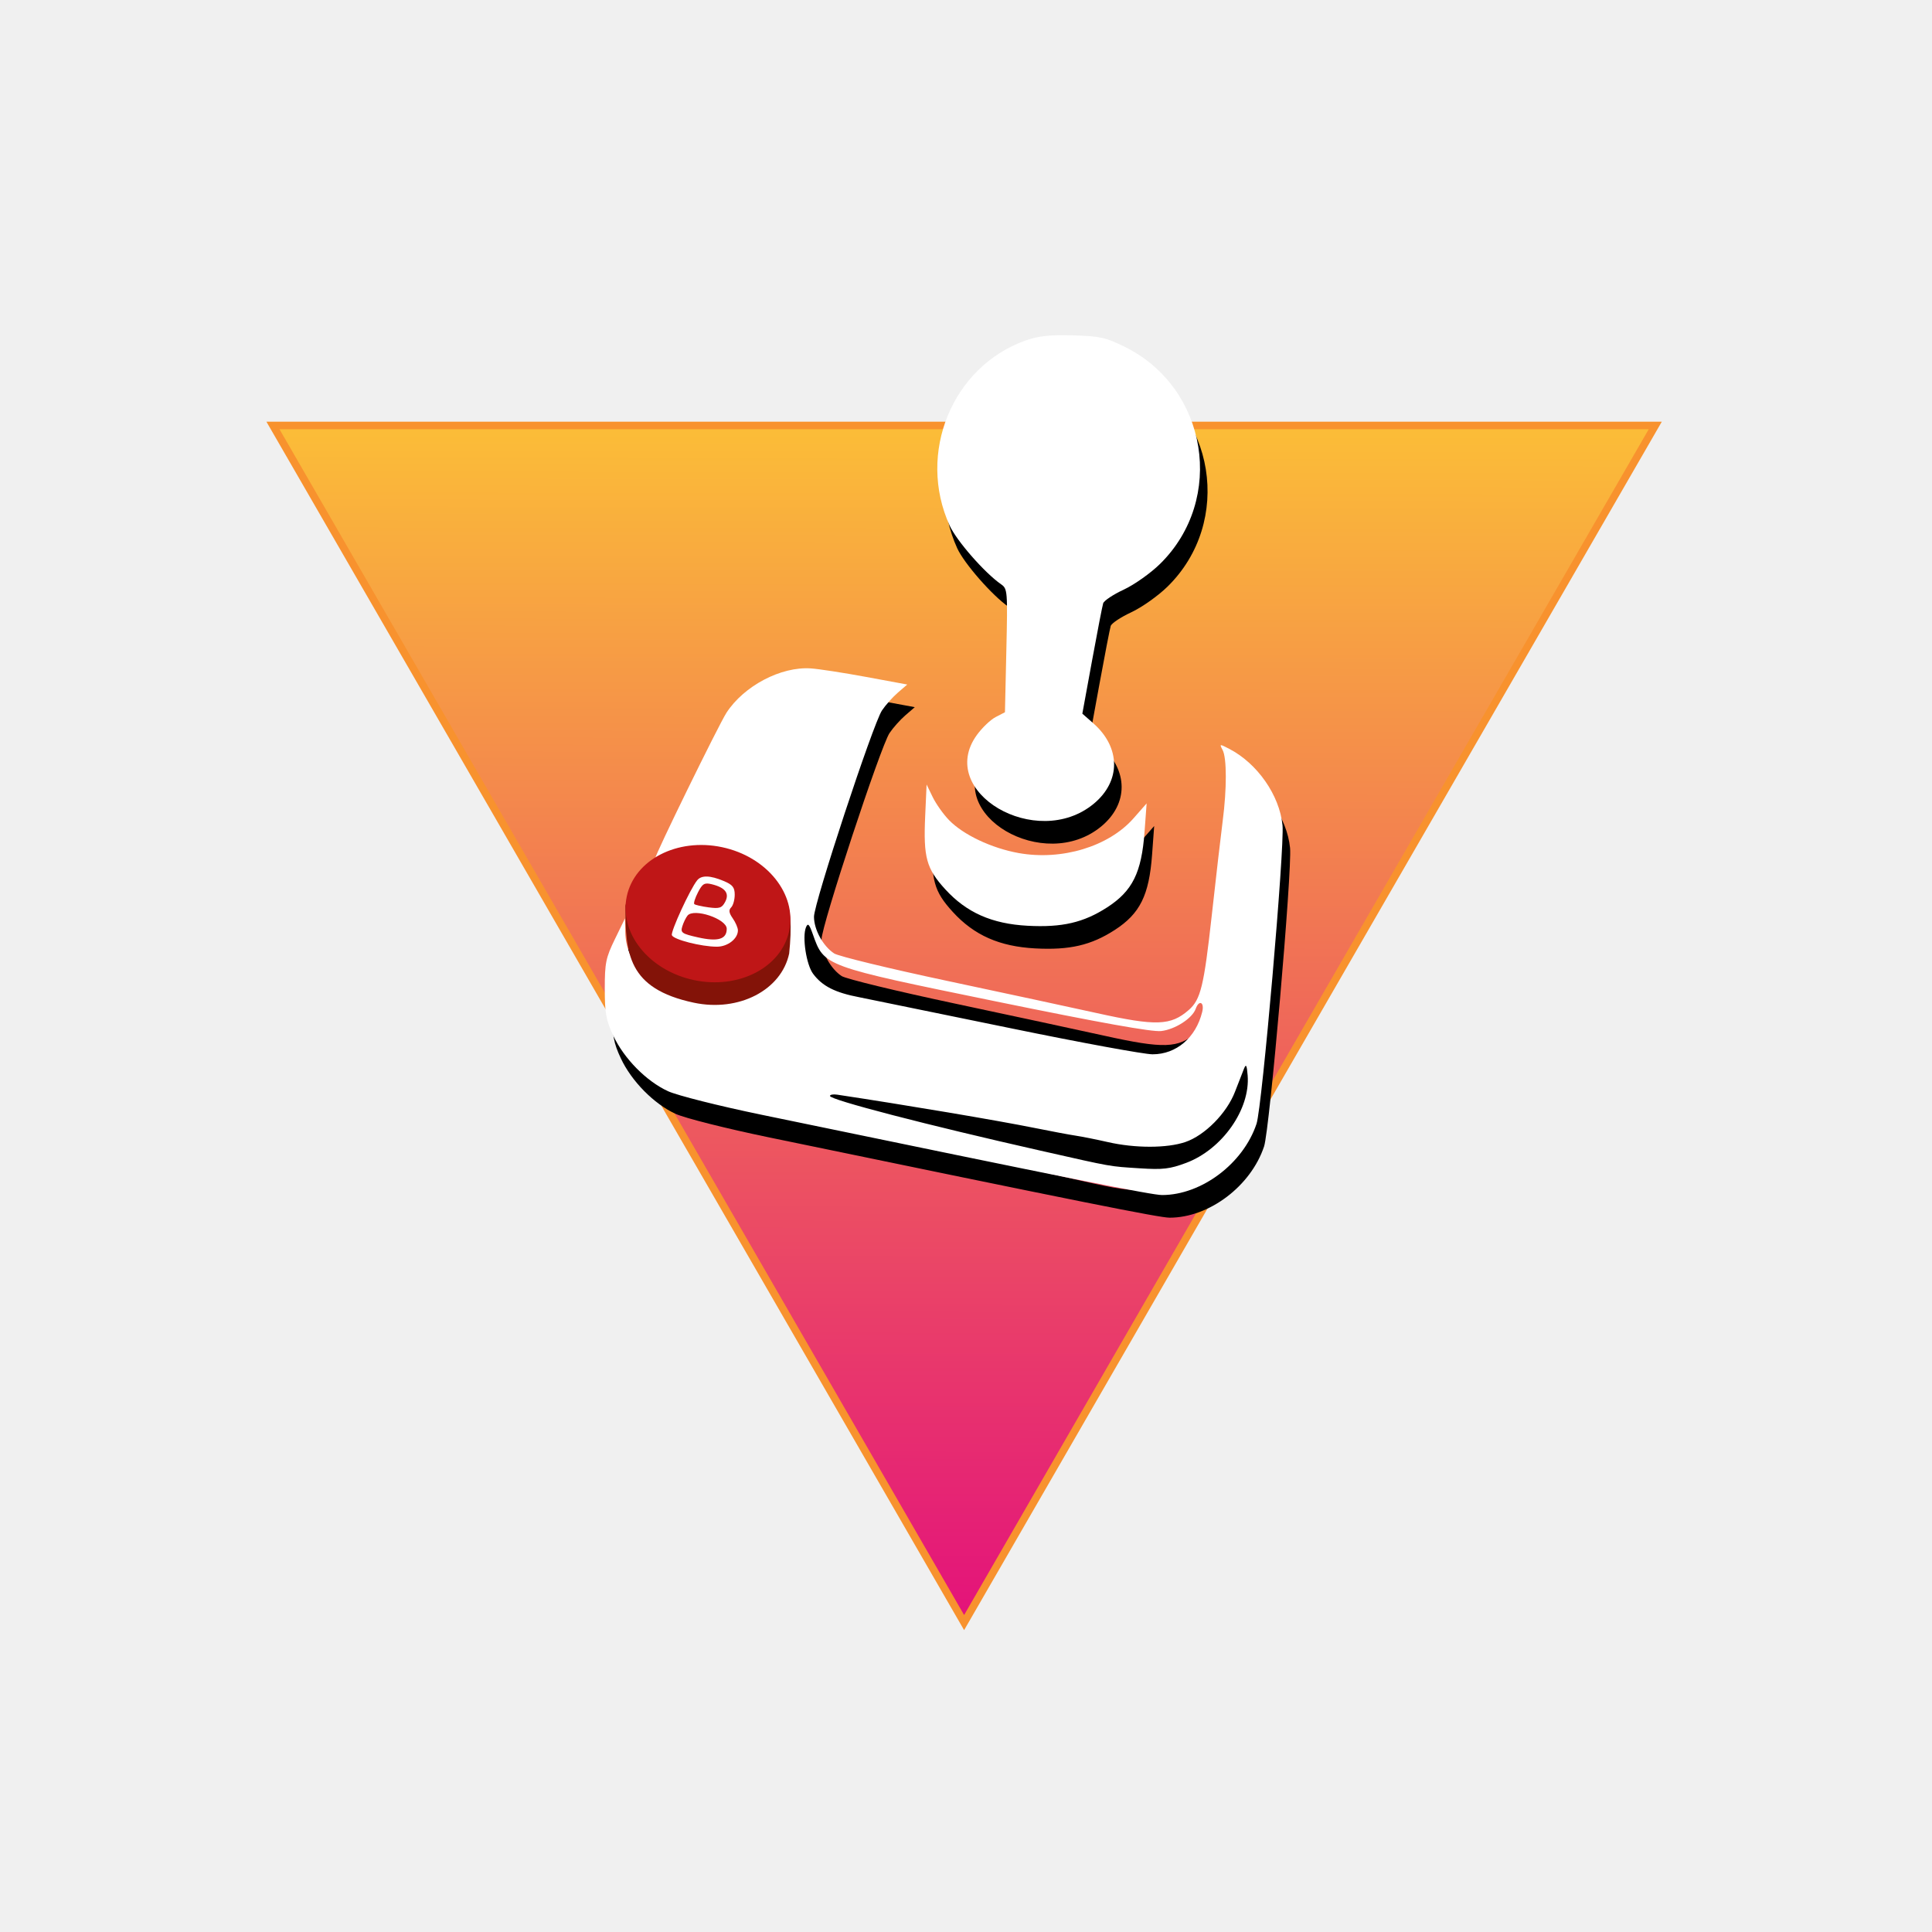
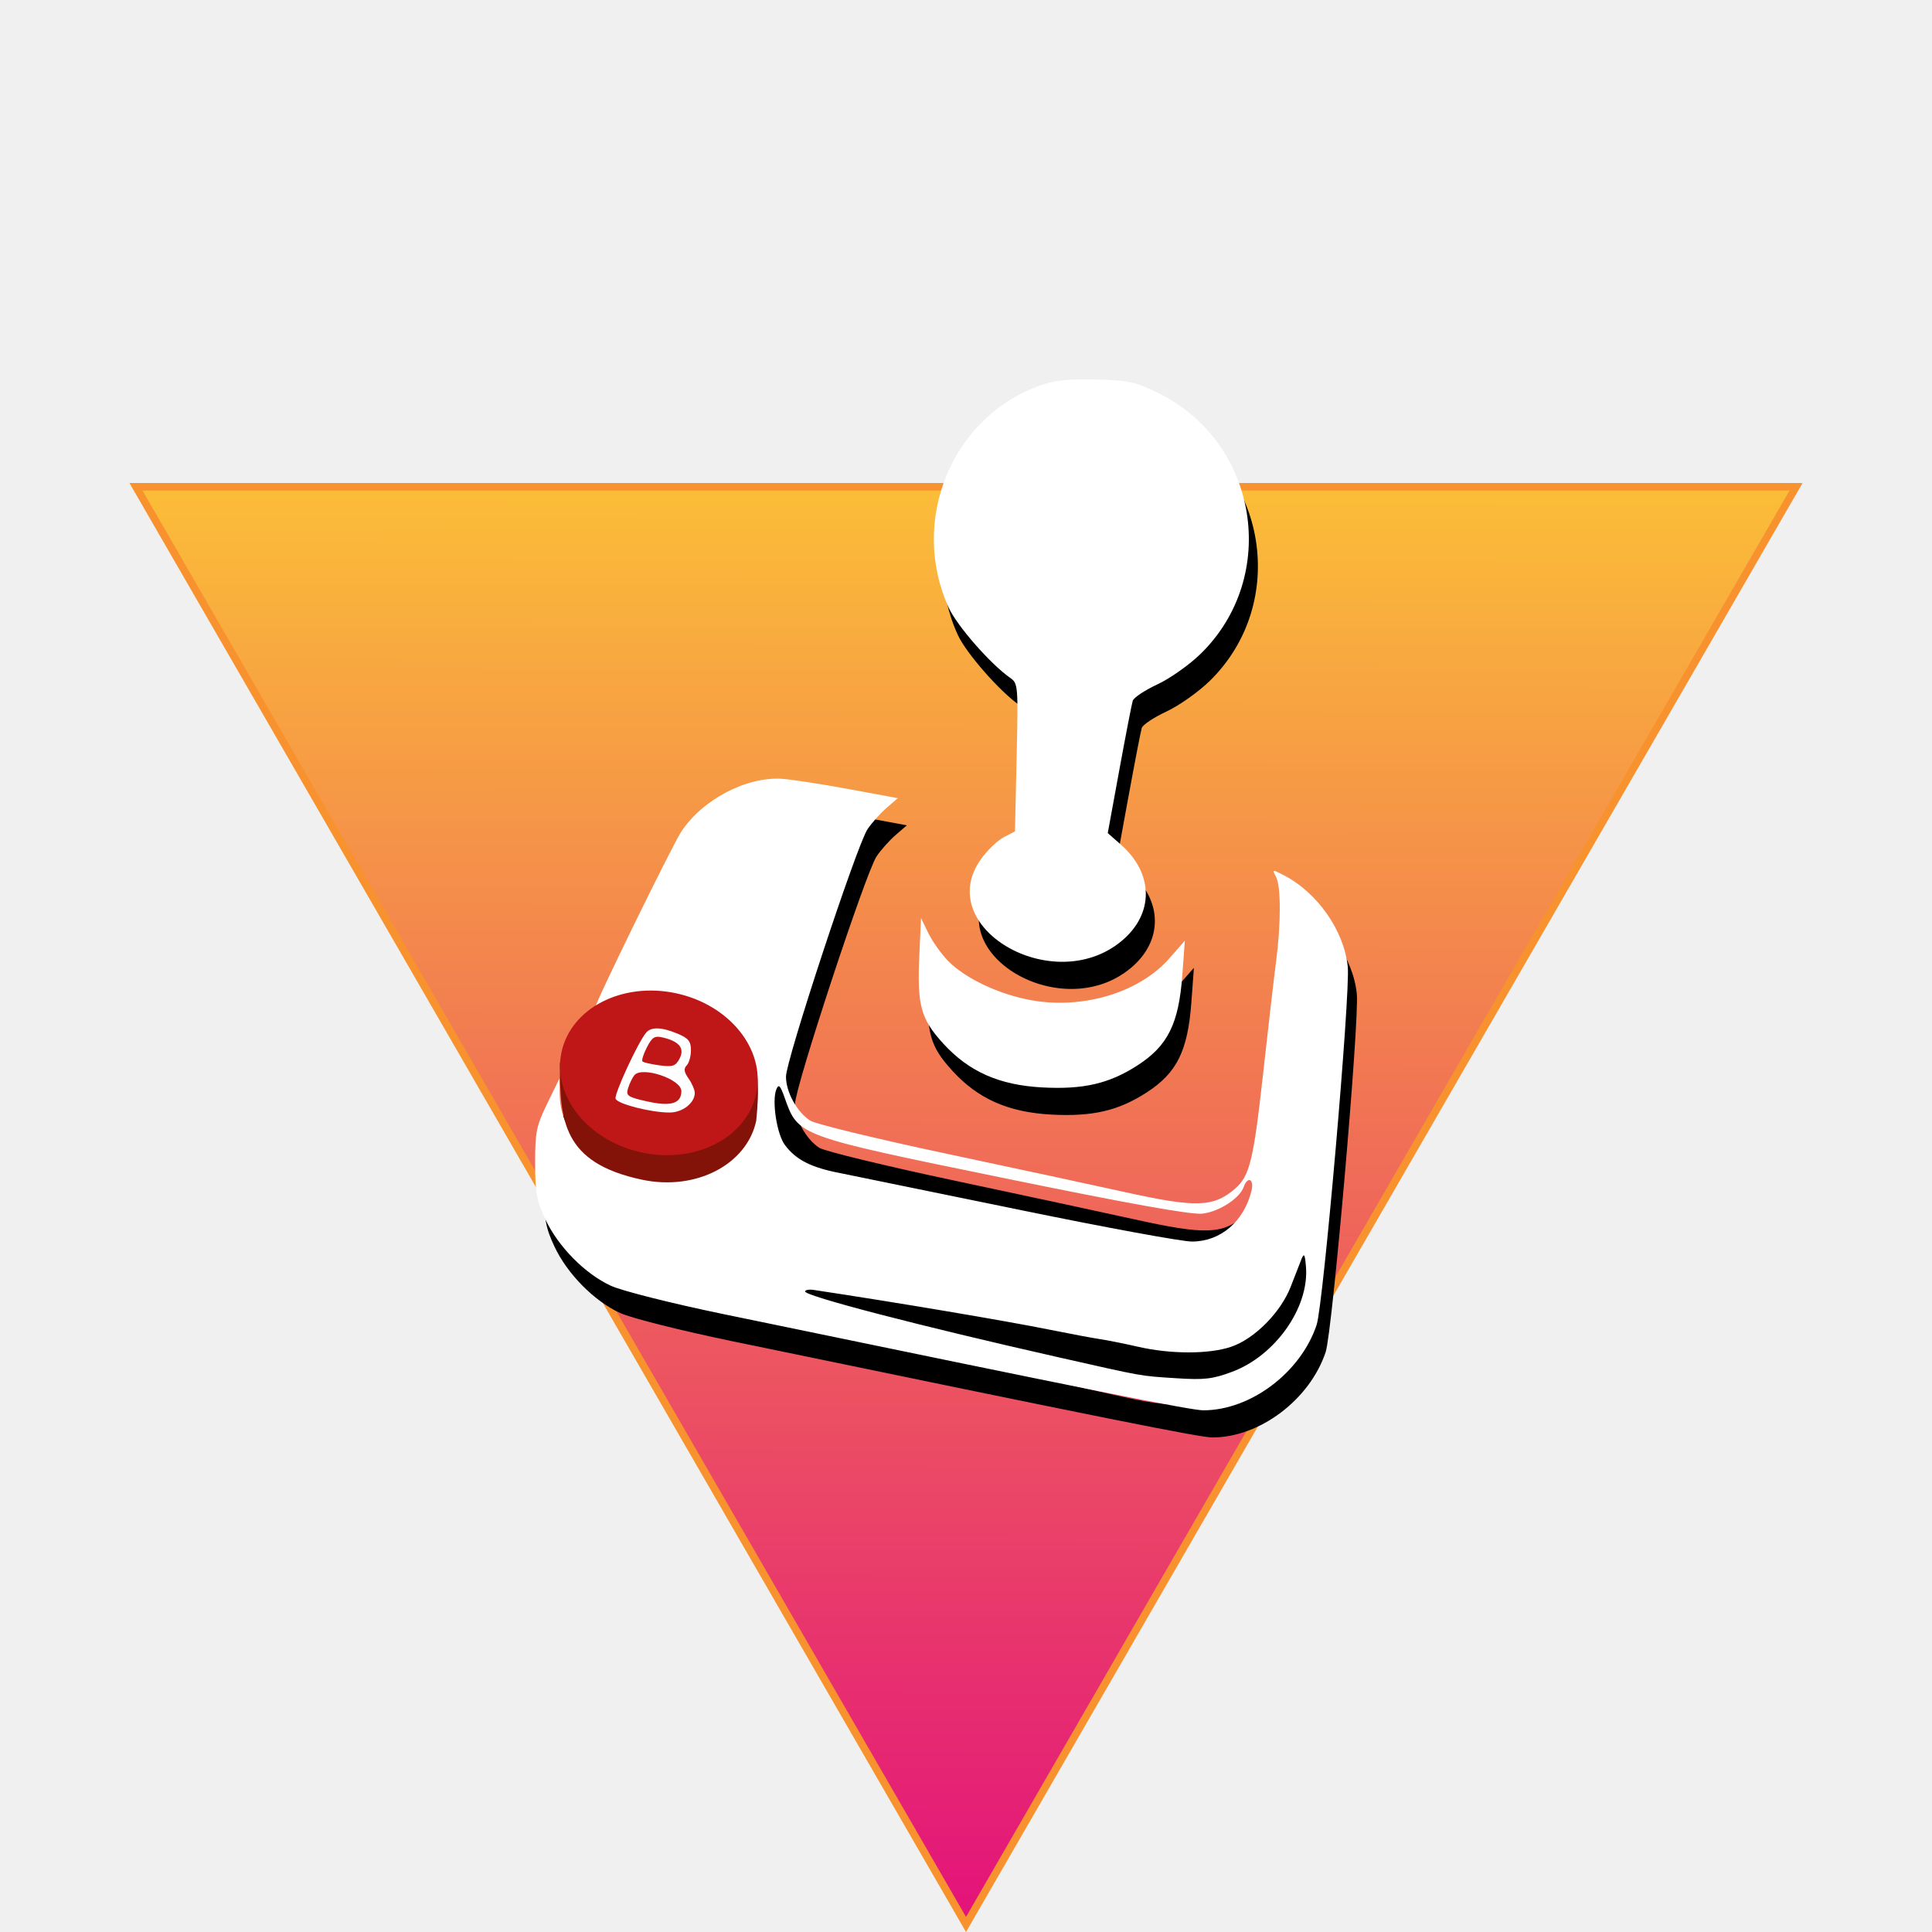
<svg xmlns="http://www.w3.org/2000/svg" width="512" height="512" viewBox="0 0 512 512" fill="none">
  <defs>
-     <linearGradient id="paint0_linear_202_10" x1="255.5" y1="432" x2="256" y2="115" gradientUnits="userSpaceOnUse">
+     <linearGradient id="paint0_linear_202_10" x1="256" y1="512" x2="256.6" y2="131.897" gradientUnits="userSpaceOnUse">
      <stop stop-color="#E3117B" />
      <stop offset="1" stop-color="#FBBC38" />
    </linearGradient>
    <clipPath id="clip0_202_10">
      <rect width="512" height="512" fill="white" />
    </clipPath>
  </defs>
  <g clip-path="url(#clip0_202_10)">
-     <path d="M438.664 112.75L255.5 430L72.336 112.75L438.664 112.75Z" fill="url(#paint0_linear_202_10)" stroke="#F8922E" stroke-width="2" />
-     <path fill-rule="evenodd" clip-rule="evenodd" d="M300.081 97.919C322.093 108.78 326.875 138.332 309.395 155.47C306.913 157.904 302.602 160.955 299.815 162.251C297.028 163.548 294.57 165.181 294.352 165.88C294.133 166.579 292.802 173.446 291.393 181.138L288.832 195.125L291.724 197.668C299.039 204.098 299.087 213.033 291.841 219.014C276.659 231.547 249.978 215.849 260.87 200.792C262.257 198.874 264.502 196.73 265.857 196.028L268.322 194.752L268.691 178.409C269.05 162.603 269.004 162.026 267.302 160.845C262.969 157.838 255.511 149.328 253.673 145.292C244.926 126.079 254.355 103.128 273.838 96.216C277.177 95.031 280.187 94.709 286.304 94.877C293.486 95.076 294.994 95.409 300.081 97.919ZM231.553 185.397L242.428 187.406L239.926 189.57C238.551 190.76 236.663 192.878 235.731 194.277C233.357 197.842 217.703 245.34 217.715 248.951C217.724 252.384 220.123 256.746 223.061 258.674C224.182 259.41 237.628 262.675 252.94 265.929C268.251 269.183 286.112 273.027 292.63 274.47C308.414 277.965 312.26 277.834 317.053 273.639C320.186 270.896 321.052 267.338 323.112 248.748C324.261 238.37 325.575 227.018 326.031 223.521C327.134 215.071 327.123 206.851 326.009 204.766C325.129 203.12 325.176 203.111 327.752 204.446C335.206 208.305 341.091 216.743 341.878 224.697C342.461 230.597 336.48 299.342 334.996 303.807C331.495 314.335 320.412 322.698 309.96 322.698C307.234 322.698 286.719 318.586 203.755 301.409C192.46 299.07 181.49 296.308 179.04 295.185C173.308 292.556 167.365 286.533 164.532 280.481C162.607 276.37 162.271 274.52 162.271 268.024C162.271 261.181 162.548 259.827 164.953 254.885L167.636 249.375L167.704 253.012C168.008 268.983 191.045 275.977 204.446 264.164C206.945 261.961 208.665 259.593 209.22 257.591C210.453 253.149 210.304 245.139 208.929 241.931C207.352 238.25 202.859 234.255 198.324 232.5C193.531 230.646 183.458 230.586 179.156 232.386C177.408 233.117 175.841 233.578 175.674 233.41C175.337 233.073 192.508 197.979 194.524 194.882C199.169 187.751 208.96 182.602 216.87 183.133C218.965 183.273 225.572 184.291 231.553 185.397ZM253.486 223.322C257.261 227.222 264.789 230.786 271.967 232.07C283.379 234.113 295.813 230.35 302.393 222.864L305.869 218.909L305.311 226.514C304.522 237.262 302.114 242.122 295.431 246.446C289.165 250.503 283.445 251.827 274.322 251.336C264.864 250.826 258.139 247.849 252.506 241.677C247.501 236.194 246.691 233.247 247.181 222.316L247.558 213.905L249.163 217.21C250.046 219.027 251.991 221.778 253.486 223.322ZM192.772 237.465C195.149 238.459 195.708 239.153 195.708 241.11C195.708 242.439 195.283 243.952 194.763 244.472C194.068 245.168 194.18 245.934 195.186 247.373C195.939 248.449 196.554 249.881 196.554 250.557C196.554 252.778 193.844 254.885 190.985 254.885C186.875 254.885 179.5 253.004 179.055 251.842C178.691 250.892 183.877 239.627 185.751 237.296C186.873 235.902 189.168 235.957 192.772 237.465ZM185.972 240.477C185.205 241.961 184.766 243.363 184.995 243.592C185.223 243.82 186.928 244.212 188.783 244.461C191.658 244.847 192.304 244.635 193.167 243.019C194.376 240.758 193.21 239.213 189.632 238.335C187.688 237.858 187.167 238.162 185.972 240.477ZM183.188 246.656C182.739 247.22 182.118 248.507 181.809 249.518C181.3 251.182 181.703 251.459 186.023 252.428C191.283 253.606 193.591 252.909 193.591 250.141C193.591 247.505 184.848 244.576 183.188 246.656ZM331.672 289.215C331.293 290.148 330.218 292.904 329.282 295.339C327.102 301.011 321.297 306.886 316.133 308.648C311.266 310.309 302.812 312.316 295.593 310.666C292.567 309.974 288.757 309.211 287.128 308.97C285.498 308.728 280.546 307.8 276.124 306.907C266.395 304.942 241.82 298.799 223.853 296.095C222.805 295.937 221.949 296.093 221.949 296.441C221.949 297.462 247.556 304.114 277.817 310.951C297.187 315.329 295.795 315.081 304.058 315.615C310.173 316.01 312.015 315.795 316.332 314.181C325.889 310.607 333.37 299.963 332.64 290.979C332.416 288.237 332.216 287.871 331.672 289.215Z" fill="black" />
-     <path fill-rule="evenodd" clip-rule="evenodd" d="M229.553 179.397L240.428 181.406L237.926 183.57C236.551 184.76 234.663 186.878 233.731 188.277C231.357 191.842 215.703 239.34 215.715 242.951C215.724 246.384 218.123 250.746 221.061 252.674C222.182 253.41 235.628 256.675 250.94 259.929C266.251 263.183 284.112 267.027 290.63 268.47C306.414 271.965 310.26 271.834 315.053 267.639C318.186 264.896 319.052 261.338 321.112 242.748C322.261 232.37 323.575 221.018 324.031 217.521C325.134 209.071 325.123 200.851 324.009 198.766C323.129 197.12 323.176 197.111 325.752 198.446C333.206 202.305 339.091 210.743 339.878 218.697C340.461 224.597 334.48 293.342 332.996 297.807C329.495 308.335 318.412 316.698 307.96 316.698C305.234 316.698 284.719 312.586 201.755 295.409C190.46 293.07 179.49 290.308 177.04 289.185C171.308 286.556 165.365 280.533 162.532 274.481C160.607 270.37 160.271 268.52 160.271 262.024C160.271 255.181 160.548 253.827 162.953 248.885L165.636 243.375L165.704 247.012C166.008 262.983 189.045 269.977 202.446 258.164C204.945 255.961 206.665 253.593 207.22 251.591C208.453 247.149 208.304 239.139 206.929 235.931C205.352 232.25 200.859 228.255 196.324 226.5C191.531 224.646 181.458 224.586 177.156 226.386C175.408 227.117 173.841 227.578 173.674 227.41C173.337 227.073 190.508 191.979 192.524 188.882C197.169 181.751 206.96 176.602 214.87 177.133C216.965 177.273 223.572 178.291 229.553 179.397ZM215.475 258.06C213.674 255.642 212.55 248.276 213.594 245.742C214.098 244.52 214.455 244.887 215.42 247.613C218.423 256.099 218.151 256 263.966 265.392C291.605 271.057 305.281 273.509 307.716 273.237C311.41 272.823 315.986 269.872 316.885 267.322C317.755 264.857 319.233 265.588 318.597 268.169C316.919 274.985 311.745 279.401 305.437 279.401C303.243 279.401 286.527 276.334 268.291 272.585L227.782 264.292C221.31 263.063 217.921 261.347 215.475 258.06ZM327.282 289.339C328.218 286.904 329.293 284.148 329.672 283.215C330.216 281.871 330.416 282.237 330.64 284.979C331.37 293.963 323.889 304.607 314.332 308.181C310.015 309.795 308.173 310.01 302.058 309.615C293.795 309.081 295.187 309.329 275.817 304.951C245.556 298.114 219.949 291.462 219.949 290.441C219.949 290.093 220.805 289.937 221.853 290.095C239.82 292.799 264.395 296.942 274.124 298.907C278.546 299.8 283.498 300.728 285.128 300.97C286.757 301.211 290.567 301.974 293.593 302.666C300.812 304.316 309.266 304.309 314.133 302.648C319.297 300.886 325.102 295.011 327.282 289.339Z" fill="white" />
-     <path d="M251.486 217.322C255.261 221.222 262.789 224.786 269.967 226.07C281.379 228.113 293.813 224.35 300.393 216.864L303.869 212.909L303.311 220.514C302.522 231.262 300.114 236.122 293.431 240.446C287.165 244.503 281.445 245.827 272.322 245.336C262.864 244.826 256.139 241.849 250.506 235.677C245.501 230.194 244.691 227.247 245.181 216.316L245.558 207.905L247.163 211.21C248.046 213.027 249.991 215.778 251.486 217.322Z" fill="white" />
-     <path d="M298.081 91.919C320.093 102.78 324.875 132.332 307.395 149.47C304.913 151.904 300.602 154.955 297.815 156.251C295.028 157.548 292.57 159.181 292.352 159.88C292.133 160.579 290.802 167.446 289.393 175.138L286.832 189.125L289.724 191.668C297.039 198.098 297.087 207.033 289.841 213.014C274.659 225.547 247.978 209.849 258.87 194.792C260.257 192.874 262.502 190.73 263.857 190.028L266.322 188.752L266.691 172.409C267.05 156.603 267.004 156.026 265.302 154.845C260.969 151.838 253.511 143.328 251.673 139.292C242.926 120.079 252.355 97.127 271.838 90.216C275.177 89.031 278.187 88.709 284.304 88.877C291.486 89.076 292.994 89.409 298.081 91.919Z" fill="white" />
-     <path d="M209.141 252.688C207.078 262.412 195.77 268.251 183.884 265.729C166.309 262 165.744 252.688 165.744 240.042C167.807 230.317 179.115 224.478 191.001 227C209.141 230.849 210.5 239 209.141 252.688Z" fill="#831308" />
-     <path d="M209.141 246.688C207.078 256.412 195.77 262.251 183.884 259.729C171.999 257.207 164.036 247.279 166.1 237.555C168.163 227.83 179.471 221.991 191.357 224.513C203.242 227.035 211.205 236.963 209.141 246.688Z" fill="#BF1617" />
-     <path fill-rule="evenodd" clip-rule="evenodd" d="M191.773 233.465C194.15 234.459 194.708 235.153 194.708 237.11C194.708 238.439 194.283 239.952 193.764 240.472C193.069 241.168 193.18 241.934 194.187 243.373C194.939 244.449 195.555 245.881 195.555 246.557C195.555 248.778 192.844 250.885 189.986 250.885C185.875 250.885 178.501 249.004 178.055 247.842C177.691 246.892 182.878 235.627 184.752 233.296C185.873 231.902 188.168 231.957 191.773 233.465ZM183.995 239.592C183.767 239.363 184.206 237.961 184.973 236.477C186.168 234.162 186.689 233.858 188.632 234.335C192.21 235.213 193.377 236.758 192.168 239.019C191.305 240.635 190.659 240.847 187.783 240.461C185.928 240.212 184.224 239.82 183.995 239.592ZM180.81 245.518C181.119 244.507 181.739 243.22 182.189 242.656C183.849 240.576 192.592 243.505 192.592 246.141C192.592 248.909 190.284 249.606 185.024 248.428C180.703 247.459 180.301 247.182 180.81 245.518Z" fill="white" />
+     <path d="M475.97 129L256 510L36.03 129L475.97 129Z" fill="url(#paint0_linear_202_10)" stroke="#F8922E" stroke-width="2" />
+     <path fill-rule="evenodd" clip-rule="evenodd" d="M309.455 111.415C335.848 124.438 341.583 159.873 320.623 180.423C317.647 183.341 312.477 187 309.136 188.554C305.795 190.109 302.847 192.067 302.585 192.905C302.323 193.744 300.727 201.977 299.038 211.201L295.966 227.971L299.435 231.021C308.205 238.731 308.263 249.445 299.575 256.617C281.37 271.644 249.378 252.821 262.438 234.767C264.102 232.467 266.794 229.896 268.419 229.055L271.373 227.525L271.817 207.928C272.246 188.976 272.191 188.284 270.151 186.868C264.956 183.263 256.012 173.058 253.809 168.219C243.32 145.181 254.627 117.661 277.988 109.374C281.992 107.953 285.6 107.566 292.936 107.768C301.547 108.006 303.356 108.406 309.455 111.415ZM227.285 216.307L240.325 218.716L237.326 221.311C235.676 222.738 233.413 225.278 232.295 226.955C229.448 231.23 210.679 288.183 210.692 292.513C210.703 296.628 213.58 301.86 217.103 304.171C218.448 305.053 234.57 308.969 252.93 312.871C271.289 316.773 292.705 321.381 300.521 323.112C319.447 327.303 324.058 327.145 329.805 322.115C333.563 318.826 334.601 314.56 337.07 292.269C338.449 279.825 340.024 266.214 340.571 262.021C341.893 251.888 341.88 242.032 340.544 239.532C339.489 237.558 339.545 237.548 342.635 239.148C351.572 243.775 358.629 253.894 359.572 263.431C360.271 270.505 353.1 352.934 351.32 358.289C347.122 370.912 333.834 380.94 321.301 380.94C318.031 380.94 293.433 376.01 193.954 355.413C180.41 352.609 167.257 349.297 164.319 347.95C157.446 344.798 150.32 337.576 146.923 330.319C144.615 325.39 144.213 323.172 144.213 315.382C144.213 307.178 144.544 305.554 147.428 299.628L150.645 293.021L150.727 297.382C151.091 316.533 178.714 324.918 194.782 310.754C197.779 308.113 199.841 305.273 200.507 302.872C201.985 297.546 201.806 287.941 200.158 284.095C198.267 279.681 192.879 274.891 187.442 272.787C181.695 270.564 169.617 270.492 164.459 272.65C162.363 273.527 160.484 274.08 160.283 273.878C159.879 273.474 180.468 231.394 182.886 227.681C188.455 219.13 200.195 212.956 209.679 213.592C212.191 213.76 220.114 214.982 227.285 216.307ZM253.585 261.782C258.11 266.459 267.138 270.732 275.745 272.271C289.428 274.721 304.337 270.209 312.228 261.232L316.395 256.491L315.726 265.609C314.78 278.497 311.893 284.324 303.879 289.51C296.365 294.373 289.507 295.962 278.569 295.372C267.227 294.761 259.164 291.192 252.409 283.79C246.409 277.216 245.437 273.682 246.024 260.576L246.477 250.49L248.401 254.453C249.46 256.632 251.792 259.93 253.585 261.782ZM180.785 278.74C183.635 279.932 184.305 280.764 184.305 283.11C184.305 284.704 183.795 286.518 183.172 287.142C182.339 287.977 182.473 288.896 183.679 290.621C184.582 291.91 185.32 293.628 185.32 294.438C185.32 297.101 182.07 299.628 178.642 299.628C173.713 299.628 164.871 297.373 164.337 295.979C163.9 294.84 170.119 281.333 172.366 278.538C173.711 276.866 176.463 276.932 180.785 278.74ZM172.631 282.352C171.712 284.131 171.185 285.812 171.459 286.086C171.733 286.361 173.777 286.83 176.001 287.129C179.449 287.592 180.223 287.338 181.259 285.4C182.708 282.689 181.309 280.836 177.019 279.784C174.689 279.211 174.064 279.576 172.631 282.352ZM169.293 289.761C168.754 290.437 168.01 291.98 167.64 293.193C167.03 295.187 167.512 295.52 172.692 296.681C178.999 298.094 181.767 297.259 181.767 293.94C181.767 290.779 171.283 287.266 169.293 289.761ZM347.334 340.792C346.88 341.91 345.591 345.215 344.469 348.135C341.855 354.936 334.894 361.98 328.702 364.093C322.867 366.084 312.73 368.492 304.073 366.513C300.445 365.683 295.877 364.769 293.923 364.479C291.969 364.189 286.032 363.076 280.728 362.005C269.063 359.649 239.596 352.284 218.053 349.041C216.796 348.852 215.769 349.038 215.769 349.456C215.769 350.681 246.475 358.657 282.758 366.855C305.984 372.104 304.316 371.807 314.223 372.447C321.555 372.921 323.764 372.663 328.94 370.727C340.401 366.442 349.371 353.679 348.495 342.907C348.227 339.619 347.987 339.18 347.334 340.792Z" fill="black" />
+     <path fill-rule="evenodd" clip-rule="evenodd" d="M224.887 209.113L237.927 211.522L234.927 214.117C233.278 215.544 231.015 218.084 229.897 219.761C227.05 224.036 208.281 280.989 208.294 285.319C208.305 289.434 211.182 294.666 214.705 296.977C216.05 297.859 232.172 301.774 250.532 305.676C268.891 309.578 290.307 314.187 298.123 315.918C317.049 320.108 321.66 319.951 327.407 314.92C331.164 311.631 332.203 307.365 334.672 285.075C336.051 272.631 337.626 259.019 338.173 254.827C339.495 244.694 339.482 234.838 338.146 232.338C337.091 230.364 337.147 230.354 340.236 231.953C349.173 236.581 356.231 246.699 357.174 256.236C357.873 263.31 350.702 345.74 348.922 351.094C344.724 363.718 331.435 373.746 318.902 373.746C315.633 373.746 291.035 368.815 191.556 348.219C178.012 345.415 164.859 342.102 161.921 340.755C155.048 337.604 147.922 330.382 144.524 323.125C142.216 318.195 141.814 315.977 141.814 308.188C141.814 299.983 142.146 298.359 145.03 292.434L148.246 285.827L148.329 290.187C148.693 309.338 176.316 317.724 192.384 303.56C195.38 300.918 197.443 298.079 198.109 295.678C199.587 290.352 199.408 280.747 197.76 276.901C195.869 272.487 190.481 267.696 185.044 265.592C179.297 263.369 167.219 263.297 162.06 265.456C159.964 266.332 158.086 266.885 157.885 266.684C157.481 266.279 178.07 224.199 180.488 220.486C186.057 211.935 197.797 205.762 207.281 206.398C209.793 206.566 217.716 207.787 224.887 209.113ZM208.007 303.435C205.848 300.535 204.5 291.704 205.752 288.665C206.355 287.2 206.784 287.639 207.941 290.909C211.542 301.084 211.215 300.965 266.15 312.226C299.292 319.019 315.69 321.959 318.61 321.633C323.04 321.137 328.526 317.599 329.603 314.54C330.647 311.585 332.419 312.462 331.657 315.557C329.645 323.729 323.44 329.024 315.877 329.024C313.246 329.024 293.203 325.347 271.337 320.851L222.764 310.908C215.003 309.434 210.94 307.376 208.007 303.435ZM342.071 340.94C343.193 338.02 344.482 334.716 344.936 333.598C345.588 331.986 345.829 332.425 346.097 335.713C346.973 346.485 338.002 359.248 326.542 363.533C321.366 365.468 319.157 365.726 311.825 365.253C301.918 364.612 303.586 364.909 280.36 359.661C244.077 351.462 213.371 343.486 213.371 342.262C213.371 341.844 214.398 341.658 215.655 341.847C237.198 345.089 266.665 350.057 278.33 352.413C283.634 353.484 289.571 354.597 291.525 354.886C293.479 355.176 298.046 356.091 301.675 356.92C310.332 358.899 320.469 358.89 326.304 356.899C332.496 354.786 339.457 347.741 342.071 340.94Z" fill="white" />
+     <path d="M251.187 254.588C255.712 259.264 264.74 263.537 273.347 265.077C287.03 267.527 301.939 263.015 309.829 254.038L313.997 249.296L313.328 258.414C312.382 271.302 309.495 277.13 301.481 282.315C293.967 287.179 287.109 288.767 276.17 288.178C264.829 287.567 256.766 283.997 250.011 276.596C244.011 270.022 243.039 266.488 243.626 253.381L244.079 243.295L246.003 247.258C247.062 249.438 249.394 252.736 251.187 254.588Z" fill="white" />
+     <path d="M307.056 104.221C333.45 117.244 339.185 152.679 318.224 173.229C315.248 176.147 310.079 179.806 306.738 181.36C303.396 182.915 300.449 184.873 300.187 185.711C299.925 186.55 298.329 194.782 296.64 204.006L293.568 220.777L297.037 223.826C305.807 231.537 305.865 242.251 297.177 249.422C278.972 264.45 246.98 245.627 260.04 227.573C261.704 225.273 264.396 222.702 266.021 221.861L268.975 220.331L269.419 200.734C269.848 181.782 269.793 181.089 267.753 179.674C262.557 176.068 253.614 165.864 251.411 161.025C240.922 137.987 252.229 110.467 275.59 102.18C279.594 100.759 283.202 100.372 290.538 100.574C299.149 100.812 300.957 101.211 307.056 104.221Z" fill="white" />
+     <path d="M200.413 296.993C197.938 308.654 184.379 315.655 170.128 312.631C149.054 308.159 148.376 296.993 148.376 281.83C150.85 270.169 164.409 263.168 178.661 266.192C200.413 270.807 202.041 280.581 200.413 296.993Z" fill="#831308" />
+     <path d="M200.413 289.799C197.938 301.459 184.379 308.46 170.128 305.436C155.876 302.412 146.329 290.508 148.803 278.848C151.277 267.187 164.836 260.186 179.088 263.21C193.339 266.234 202.887 278.138 200.413 289.799Z" fill="#BF1617" />
+     <path fill-rule="evenodd" clip-rule="evenodd" d="M179.586 273.944C182.436 275.136 183.106 275.968 183.106 278.314C183.106 279.908 182.597 281.722 181.974 282.346C181.14 283.181 181.274 284.099 182.481 285.824C183.383 287.114 184.121 288.832 184.121 289.642C184.121 292.305 180.871 294.832 177.444 294.832C172.515 294.832 163.672 292.576 163.138 291.183C162.702 290.043 168.921 276.536 171.168 273.741C172.513 272.069 175.264 272.135 179.586 273.944ZM170.261 281.29C169.987 281.016 170.513 279.335 171.433 277.556C172.866 274.78 173.49 274.415 175.821 274.987C180.111 276.039 181.51 277.892 180.06 280.604C179.025 282.541 178.251 282.795 174.803 282.333C172.579 282.034 170.535 281.565 170.261 281.29ZM166.441 288.397C166.812 287.184 167.556 285.64 168.095 284.964C170.085 282.47 180.569 285.983 180.569 289.144C180.569 292.462 177.801 293.298 171.494 291.885C166.313 290.723 165.831 290.391 166.441 288.397Z" fill="white" />
  </g>
</svg>
